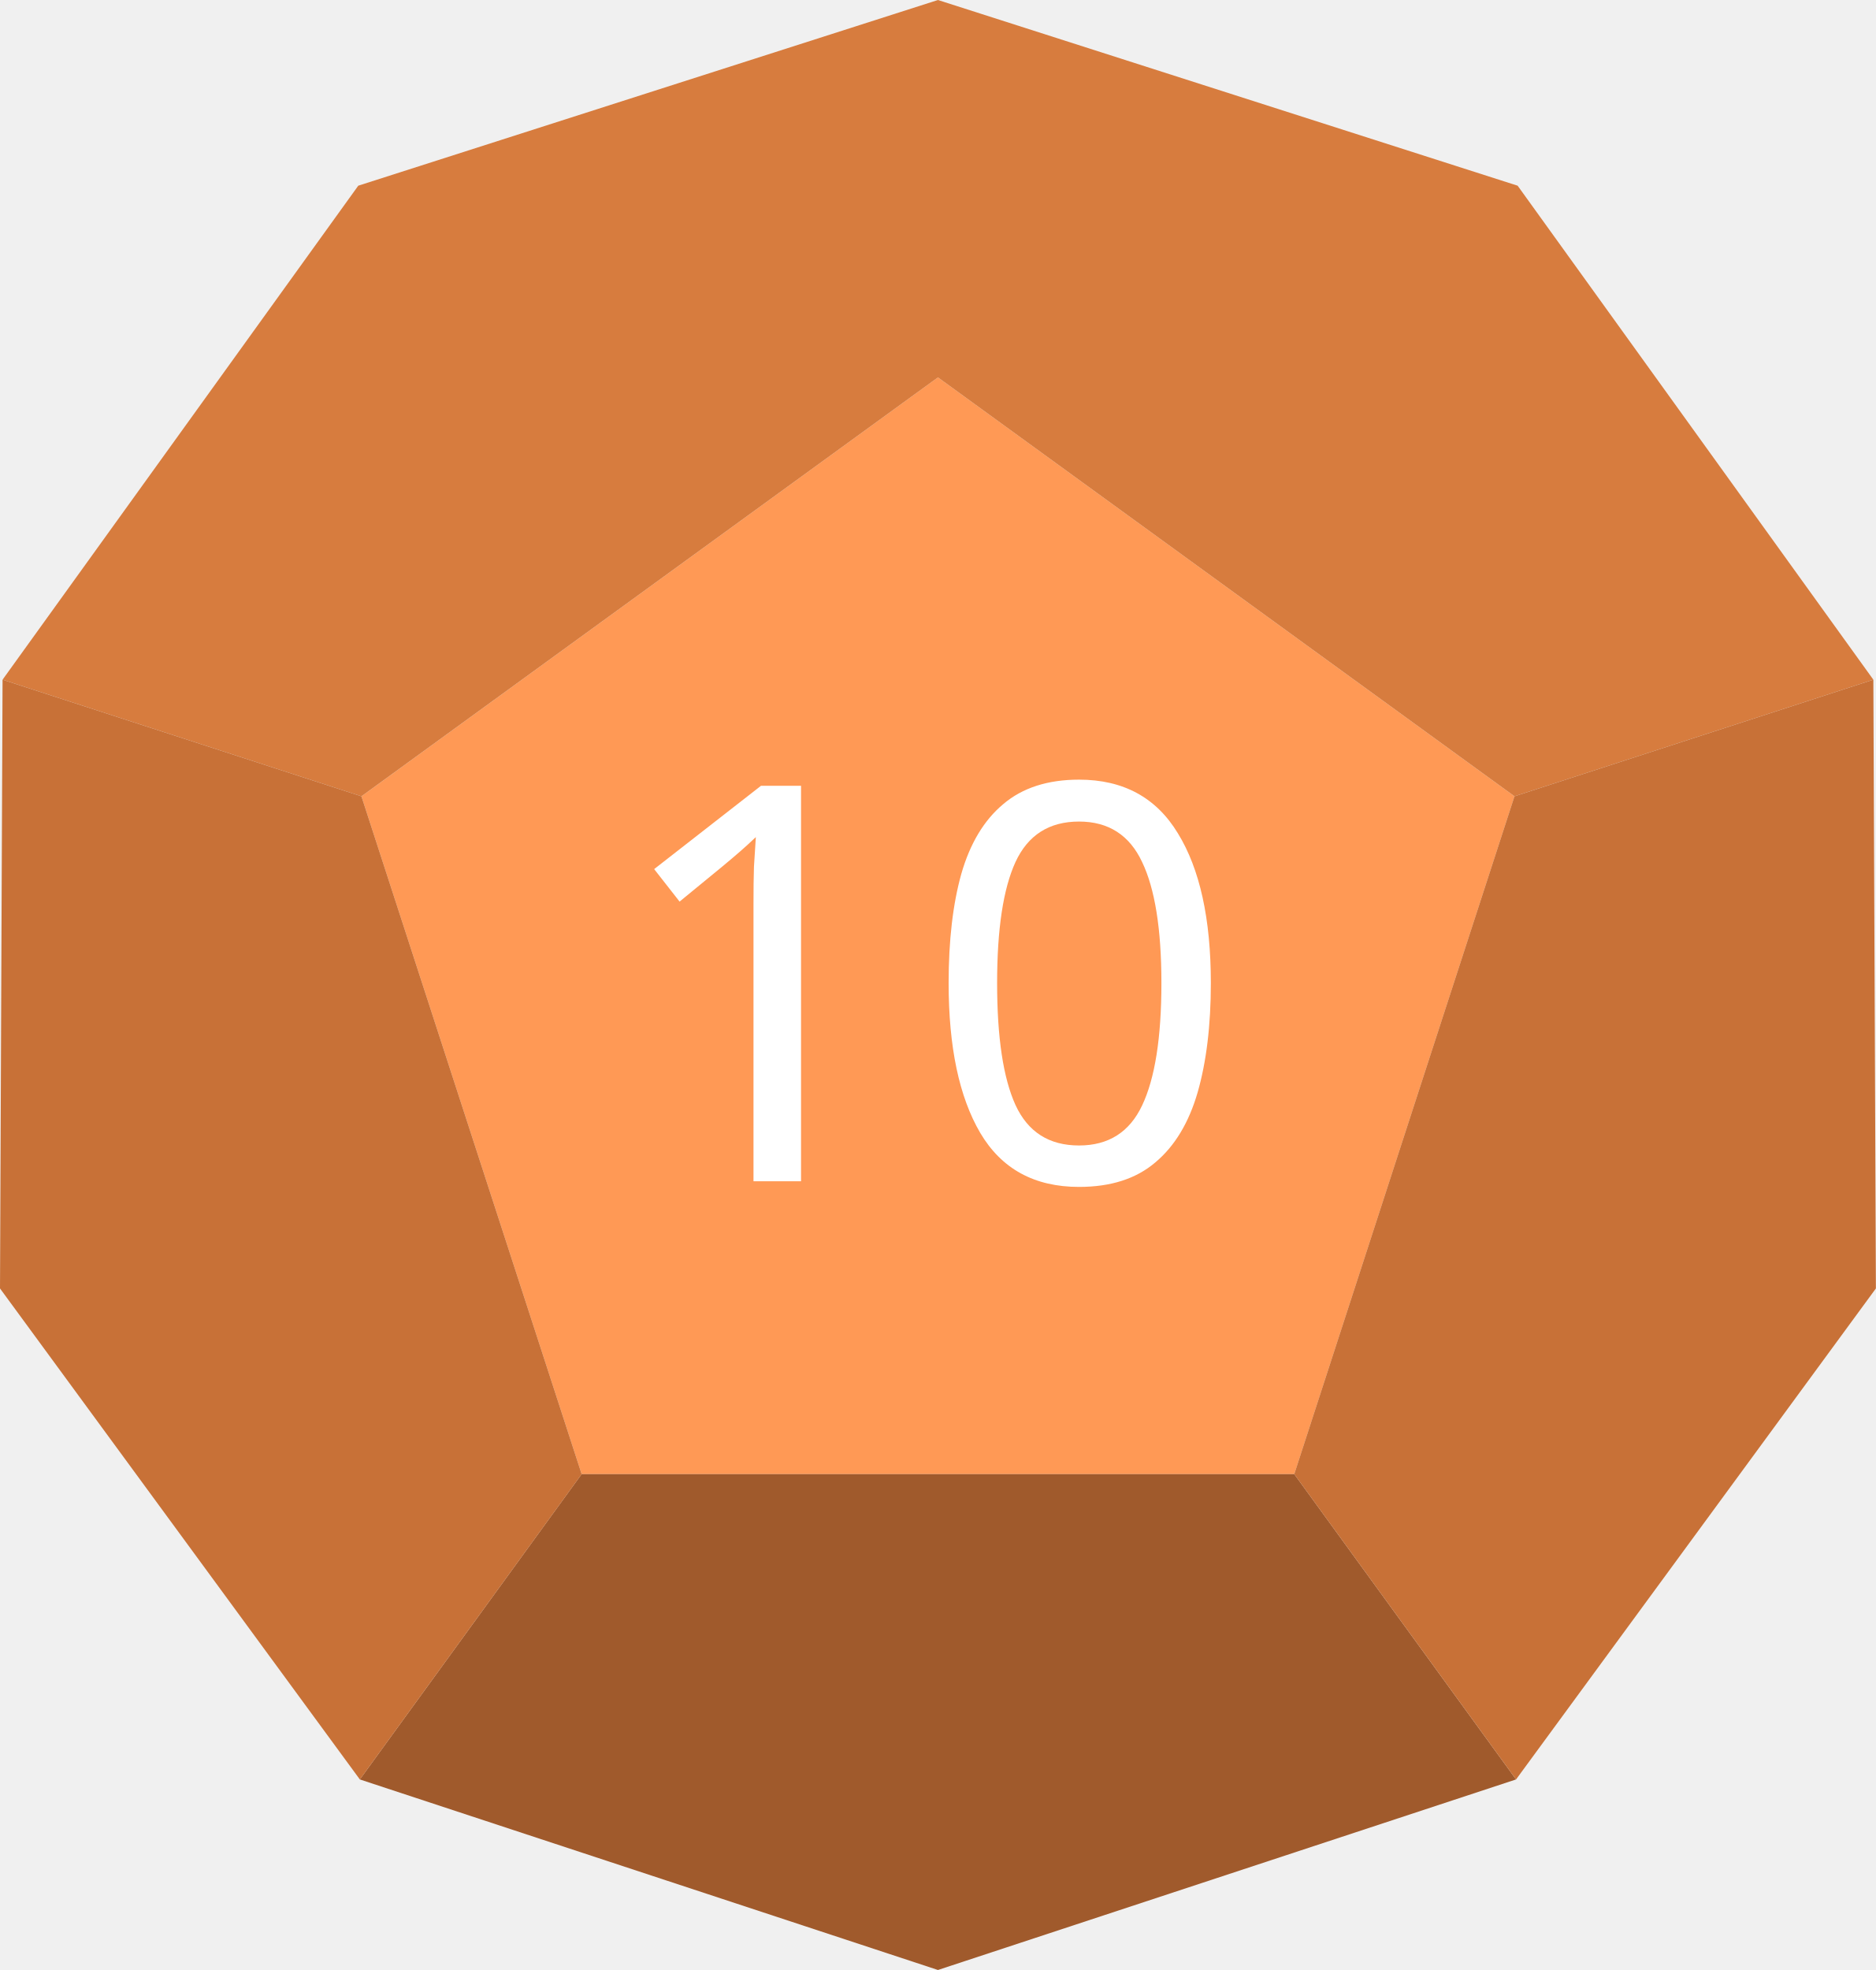
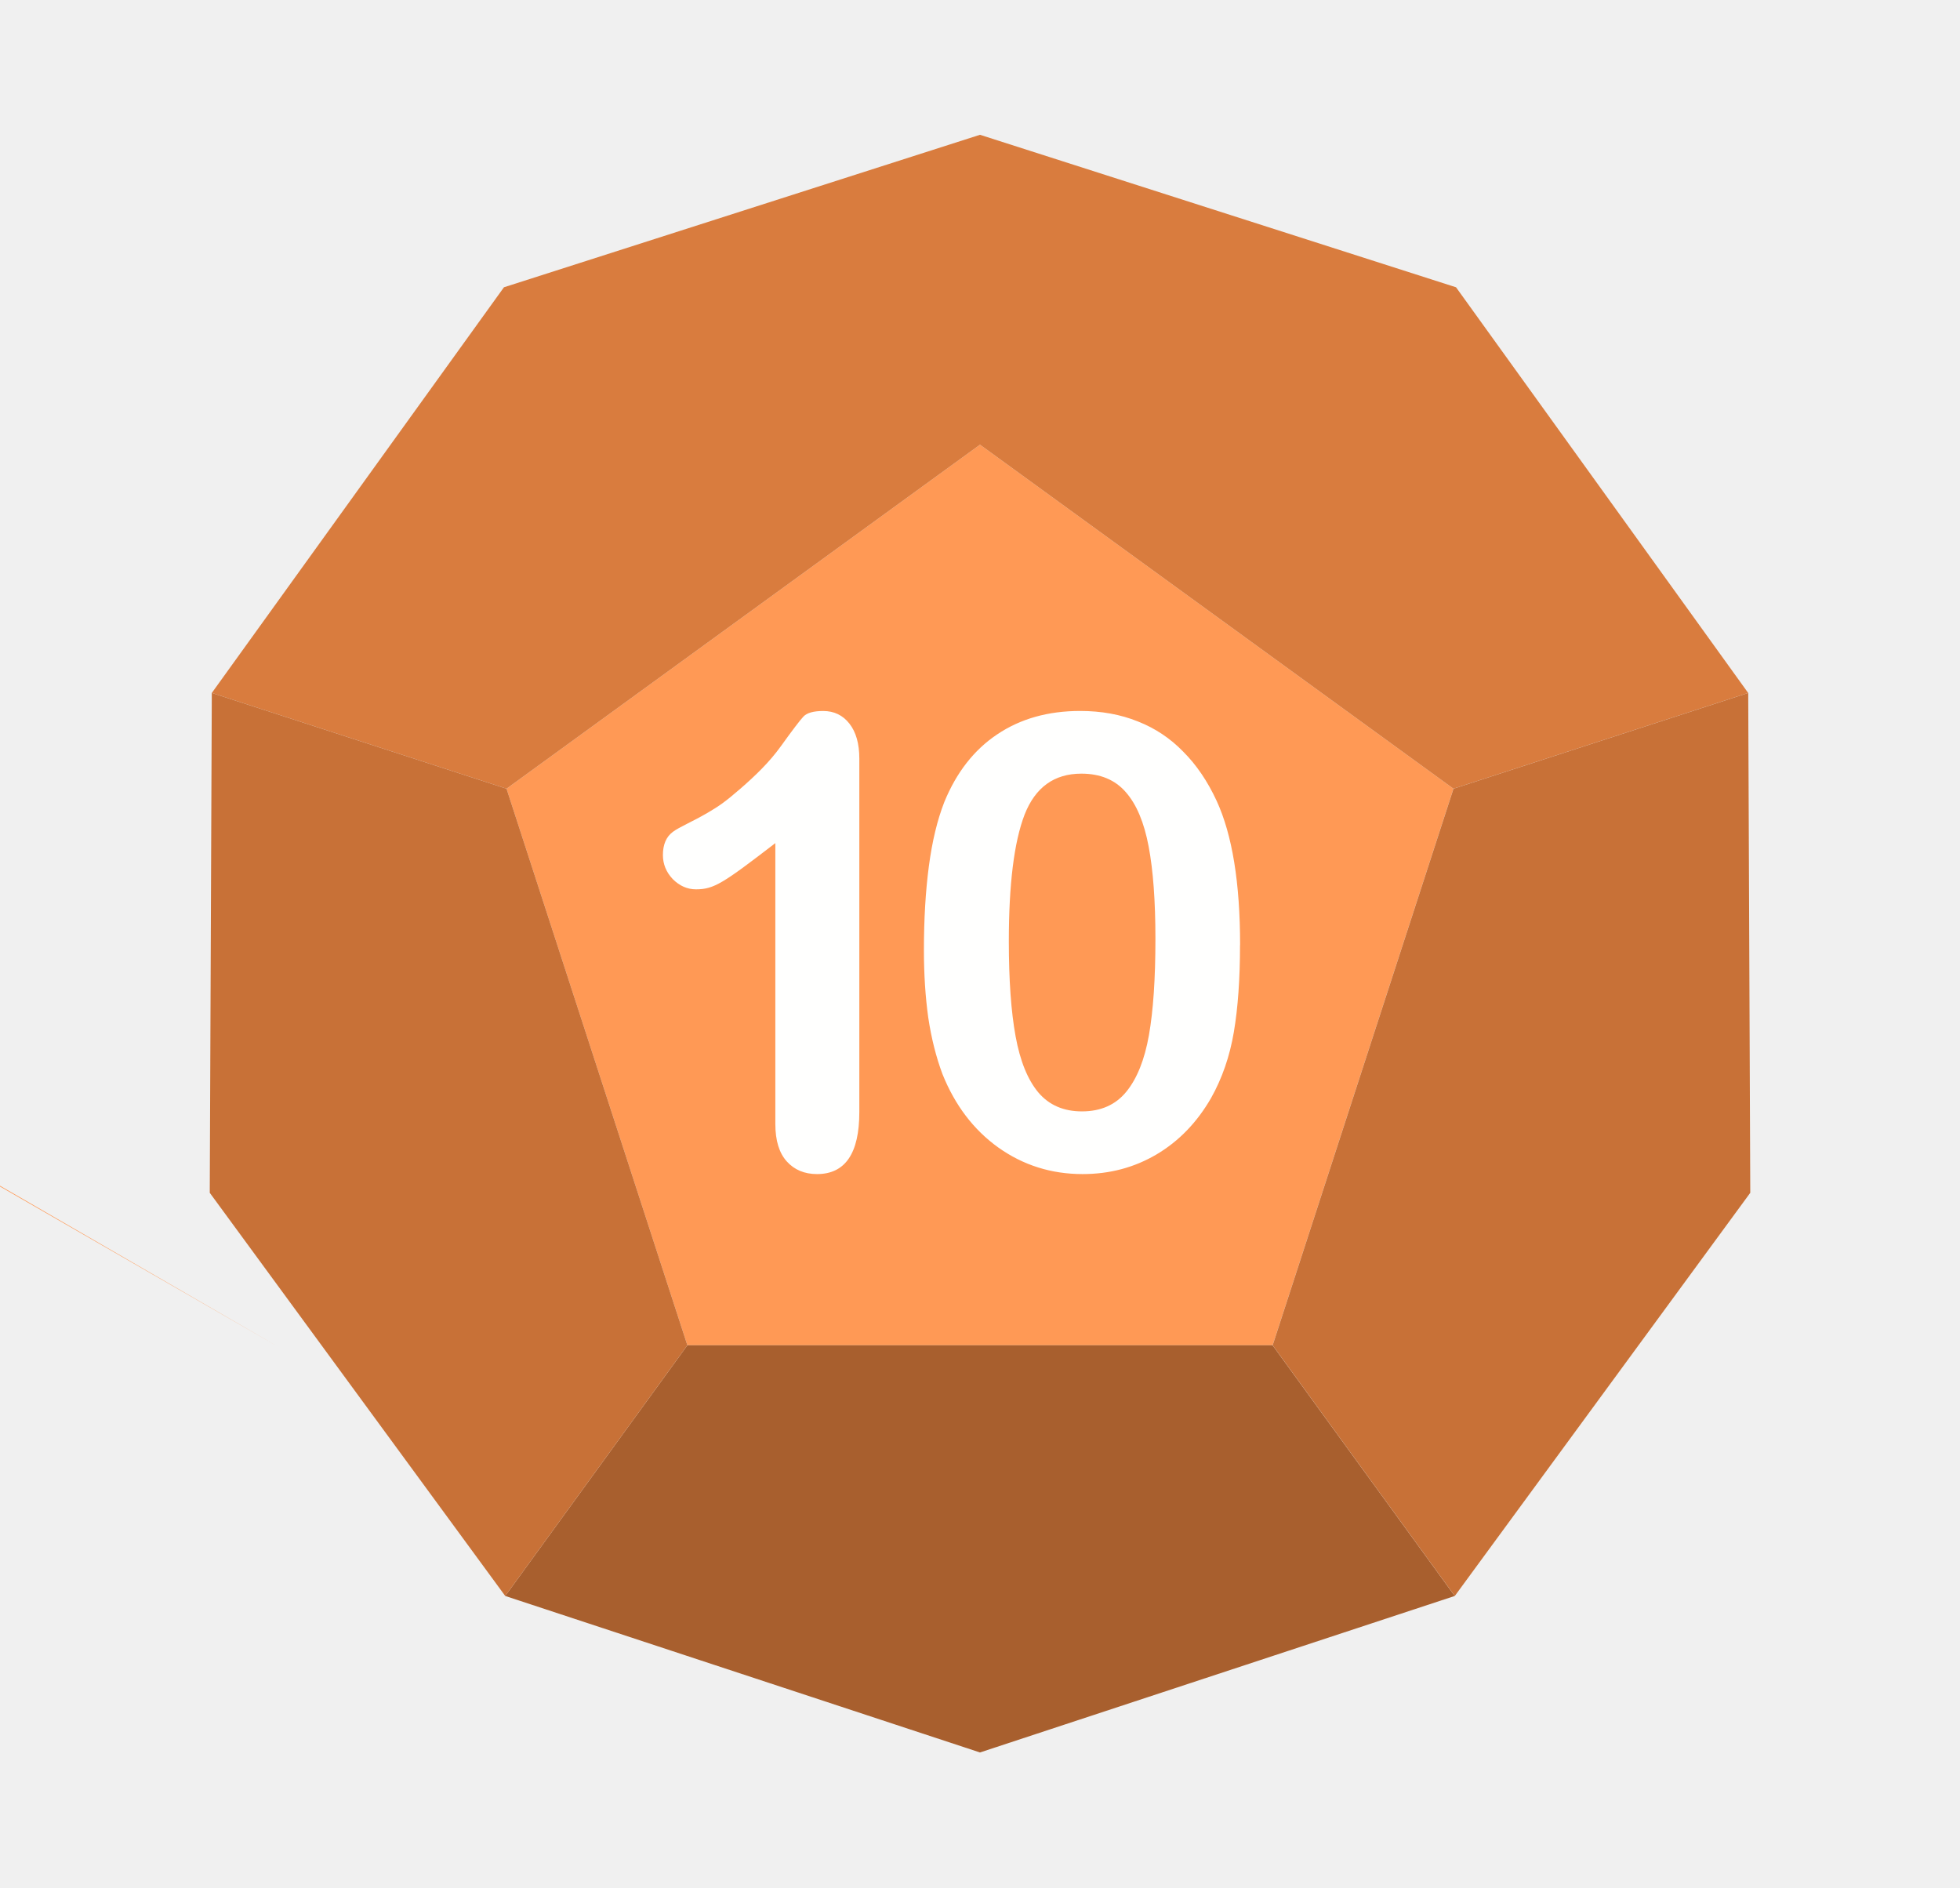
- <svg xmlns="http://www.w3.org/2000/svg" width="62.262mm" height="65.377mm" viewBox="0 0 62.262 65.377" version="1.1" id="svg8">
+ <svg xmlns="http://www.w3.org/2000/svg" width="36.351mm" height="35mm" viewBox="0 0 36.351 35" version="1.1" id="svg8">
  <defs id="defs2">
    <rect x="66.193" y="128.984" width="12.331" height="15.403" id="rect22" />
    <rect x="66.193" y="128.984" width="12.331" height="15.403" id="rect22-3" />
    <rect x="66.193" y="128.984" width="12.331" height="15.403" id="rect35" />
+     <filter style="color-interpolation-filters:sRGB" id="filter1586-6" x="-0" width="1" y="-7.1960421e-05" height="1">
+       <feGaussianBlur stdDeviation="0" id="feGaussianBlur1588-2" />
+     </filter>
+     <filter style="color-interpolation-filters:sRGB" id="filter1586-8" x="-0" width="1" y="-7.1960421e-05" height="1">
+       <feGaussianBlur stdDeviation="0" id="feGaussianBlur1588-28" />
+     </filter>
+     <filter style="color-interpolation-filters:sRGB" id="filter1586-7" x="-0" width="1" y="-7.1960421e-05" height="1">
+       <feGaussianBlur stdDeviation="0" id="feGaussianBlur1588-24" />
+     </filter>
+     <filter style="color-interpolation-filters:sRGB" id="filter1586-2" x="-0" width="1" y="-7.1960421e-05" height="1">
+       <feGaussianBlur stdDeviation="0" id="feGaussianBlur1588-1" />
+     </filter>
+     <filter style="color-interpolation-filters:sRGB" id="filter1586-2-8" x="-0" width="1" y="-7.1960421e-05" height="1">
+       <feGaussianBlur stdDeviation="0" id="feGaussianBlur1588-1-3" />
+     </filter>
+     <filter style="color-interpolation-filters:sRGB" id="filter1586-2-8-7" x="-0" width="1" y="-7.1960421e-05" height="1">
+       <feGaussianBlur stdDeviation="0" id="feGaussianBlur1588-1-3-0" />
+     </filter>
+     <filter style="color-interpolation-filters:sRGB" id="filter1586-2-8-7-3" x="-0" width="1" y="-7.1960421e-05" height="1">
+       <feGaussianBlur stdDeviation="0" id="feGaussianBlur1588-1-3-0-3" />
+     </filter>
+     <filter style="color-interpolation-filters:sRGB" id="filter1586-2-8-7-37" x="-0" width="1" y="-7.1960421e-05" height="1">
+       <feGaussianBlur stdDeviation="0" id="feGaussianBlur1588-1-3-0-9" />
+     </filter>
+     <filter style="color-interpolation-filters:sRGB" id="filter1586-2-8-7-0" x="-0" width="1" y="-7.1960421e-05" height="1">
+       <feGaussianBlur stdDeviation="0" id="feGaussianBlur1588-1-3-0-4" />
+     </filter>
+     <filter style="color-interpolation-filters:sRGB" id="filter1586-2-8-7-05" x="-0" width="1" y="-7.1960421e-05" height="1">
+       <feGaussianBlur stdDeviation="0" id="feGaussianBlur1588-1-3-0-2" />
+     </filter>
+     <filter style="color-interpolation-filters:sRGB" id="filter1586-2-8-7-5" x="-0" width="1" y="-7.1960421e-05" height="1">
+       <feGaussianBlur stdDeviation="0" id="feGaussianBlur1588-1-3-0-7" />
+     </filter>
+     <filter style="color-interpolation-filters:sRGB" id="filter1586-8-1" x="-0" width="1" y="-7.1960421e-05" height="1">
+       <feGaussianBlur stdDeviation="0" id="feGaussianBlur1588-28-9" />
+     </filter>
+     <filter style="color-interpolation-filters:sRGB" id="filter1586-2-8-7-5-7" x="-0" width="1" y="-7.1960421e-05" height="1">
+       <feGaussianBlur stdDeviation="0" id="feGaussianBlur1588-1-3-0-7-2" />
+     </filter>
  </defs>
-   <g id="layer1" transform="translate(-39.67885,-104.142)">
-     <g id="g1665" transform="translate(-0.8963942,0.5548002)">
-       <path style="fill:#ff9955;stroke:none;stroke-width:0.213" id="path1462" d="m 71.706,-116.111 -19.135,-13.903 7.309,-22.495 23.653,0 7.309,22.495 z" transform="scale(1,-1)" />
-       <path id="path1462-1" style="fill:#d77c3e;fill-opacity:1;stroke:none;stroke-width:0.54" d="M 118.535,-14.152 45.818,9.139 1.195,71.1 46.213,85.727 118.535,33.182 190.859,85.727 235.876,71.1 191.254,9.139 Z" transform="matrix(0.2645833,0,0,0.2645833,40.34361,107.3317)" />
-       <path id="path1462-1-2" style="fill:#a05a2c;stroke:none;stroke-width:0.213" transform="matrix(1,0,0,0.452099,-1.379669,229.9248)" d="m 73.086,-134.84 -19.188,-13.987 7.361,-22.411 h 23.653 l 7.361,22.411 z" />
-       <path id="path1462-1-0-3" style="fill:#c87137;fill-opacity:1;stroke:none;stroke-width:0.213" d="m 73.086,-134.84 -19.188,-13.987 7.361,-22.411 h 23.653 l 7.361,22.411 z" transform="matrix(-0.309017,-0.9510565,-0.4299717,0.1397063,5.182797,234.6927)" />
-       <path id="path1462-1-0-3-3" style="fill:#c87137;fill-opacity:1;stroke:none;stroke-width:0.213" transform="matrix(0.309017,-0.9510565,0.4299717,0.1397063,138.2295,234.6927)" d="m 73.086,-134.84 -19.188,-13.987 7.361,-22.411 h 23.653 l 7.361,22.411 z" />
+   <g id="layer1" transform="translate(-52.65844,-113.6885)">
+     <g id="g4597" transform="translate(-77.32809,-48.13279)">
+       <path style="fill:#ff9955;fill-rule:evenodd;stroke-width:0.22" id="path16" d="m 87.298,146.188 -34.639,-0.003 17.322,-29.997 z" />
+       <path style="mix-blend-mode:normal;fill:#d97c3e;fill-opacity:1;stroke:none;stroke-width:0.22px;stroke-linecap:butt;stroke-linejoin:miter;stroke-opacity:1" d="m 69.981,116.188 17.317,30 1.712,-5.022 -19.029,-24.978" id="path961" />
    </g>
-     <text xml:space="preserve" style="font-size:18.371px;line-height:1.25;font-family:'Arial Rounded MT Bold';-inkscape-font-specification:'Arial Rounded MT Bold, Normal';font-variant-numeric:proportional-nums;fill:#ffffff;stroke-width:0.265" x="59.749" y="143.343" id="text1669">
-       <tspan x="59.749" y="143.343" style="fill:#ffffff;stroke-width:0.265" id="tspan1671">10</tspan>
-     </text>
+     <g aria-label="1" id="text64-7" style="font-size:17.639px;line-height:1.25;font-family:'Arial Rounded MT Bold';-inkscape-font-specification:'Arial Rounded MT Bold, Normal';font-variant-numeric:proportional-nums;text-align:center;text-anchor:middle;opacity:0.994;fill:#ffffff;fill-rule:nonzero;stroke-width:0.265;filter:url(#filter1586-8)" transform="matrix(0.6647632,0,0,0.6647632,-119.6543,55.18599)">
+       <path d="m 109.178,135.112 v -7.838 c -1.458,1.12 -1.71,1.289 -2.215,1.289 -0.241,0 -0.456,-0.095 -0.646,-0.284 -0.184,-0.195 -0.276,-0.419 -0.276,-0.672 0,-0.293 0.092,-0.508 0.276,-0.646 0.184,-0.138 0.529,-0.275 0.973,-0.534 0.313,-0.183 0.493,-0.307 0.908,-0.667 0.418,-0.363 0.814,-0.743 1.135,-1.19 0.322,-0.448 0.531,-0.723 0.629,-0.827 0.098,-0.103 0.281,-0.155 0.551,-0.155 0.304,0 0.548,0.118 0.732,0.353 0.184,0.235 0.276,0.56 0.276,0.973 v 9.862 c 0,1.154 -0.393,1.731 -1.18,1.731 -0.35,0 -0.632,-0.118 -0.844,-0.353 -0.212,-0.235 -0.319,-0.583 -0.319,-1.042 z" style="font-style:normal;font-variant:normal;font-weight:normal;font-stretch:normal;font-size:17.639px;font-family:'Arial Rounded MT Bold';-inkscape-font-specification:'Arial Rounded MT Bold, ';text-align:center;text-anchor:middle;fill:#ffffff;fill-rule:nonzero;stroke-width:0.265" id="path1133" />
+     </g>
+     <g aria-label="0" id="text64-75-5-6-73" style="font-size:17.639px;line-height:1.25;font-family:'Arial Rounded MT Bold';-inkscape-font-specification:'Arial Rounded MT Bold, Normal';font-variant-numeric:proportional-nums;text-align:center;text-anchor:middle;opacity:0.994;fill:#ffffff;fill-rule:nonzero;stroke-width:0.265;filter:url(#filter1586-2-8-7-5)" transform="matrix(0.6647632,0,0,0.6647632,17.10551,50.47378)">
+       <path d="m -67.941,128.269 q 0,1.412 -0.172,2.429 -0.172,1.016 -0.637,1.843 -0.586,1.016 -1.516,1.568 -0.93,0.551 -2.067,0.551 -1.309,0 -2.351,-0.741 -1.034,-0.741 -1.559,-2.05 -0.267,-0.715 -0.396,-1.576 -0.121,-0.87 -0.121,-1.878 0,-1.301 0.138,-2.343 0.138,-1.042 0.431,-1.791 0.508,-1.24 1.473,-1.886 0.973,-0.655 2.317,-0.655 0.887,0 1.611,0.293 0.723,0.284 1.266,0.844 0.551,0.551 0.93,1.369 0.655,1.421 0.655,4.022 z m -2.36,-0.172 q 0,-1.576 -0.189,-2.575 -0.189,-1.008 -0.637,-1.516 -0.448,-0.517 -1.24,-0.517 -1.137,0 -1.585,1.145 -0.439,1.145 -0.439,3.531 0,1.619 0.189,2.653 0.189,1.034 0.637,1.568 0.448,0.525 1.214,0.525 0.792,0 1.24,-0.551 0.448,-0.551 0.629,-1.576 0.181,-1.025 0.181,-2.687 z" style="font-style:normal;font-variant:normal;font-weight:normal;font-stretch:normal;font-size:17.639px;font-family:'Arial Rounded MT Bold';-inkscape-font-specification:'Arial Rounded MT Bold, ';text-align:center;text-anchor:middle;fill:#ffffff;fill-rule:nonzero;stroke-width:0.265" id="path265" />
+     </g>
+     <g id="g114" transform="translate(-158.7371,-37.6617)">
+       <path style="color:#000000;font-style:normal;font-variant:normal;font-weight:normal;font-stretch:normal;font-size:medium;line-height:normal;font-family:sans-serif;font-variant-ligatures:normal;font-variant-position:normal;font-variant-caps:normal;font-variant-numeric:normal;font-variant-alternates:normal;font-variant-east-asian:normal;font-feature-settings:normal;font-variation-settings:normal;text-indent:0;text-align:start;text-decoration:none;text-decoration-line:none;text-decoration-style:solid;text-decoration-color:#000000;letter-spacing:normal;word-spacing:normal;text-transform:none;writing-mode:lr-tb;direction:ltr;text-orientation:mixed;dominant-baseline:auto;baseline-shift:baseline;text-anchor:start;white-space:normal;shape-padding:0;shape-margin:0;inline-size:0;clip-rule:nonzero;display:inline;overflow:visible;visibility:visible;isolation:auto;mix-blend-mode:normal;color-interpolation:sRGB;color-interpolation-filters:linearRGB;solid-color:#000000;solid-opacity:1;vector-effect:none;fill:#ff9955;fill-opacity:1;fill-rule:evenodd;stroke:none;stroke-width:0.207;stroke-linecap:butt;stroke-linejoin:miter;stroke-miterlimit:4;stroke-dasharray:none;stroke-dashoffset:0;stroke-opacity:1;color-rendering:auto;image-rendering:auto;shape-rendering:auto;text-rendering:auto;enable-background:accumulate;stop-color:#000000" d="m 82.529,146.188 -26.695,-0.025 0.025,-26.695 26.695,0.025 z" id="path16-0" />
+       <path style="fill:#d97c3e;fill-opacity:1;stroke:none;stroke-width:0.207px;stroke-linecap:butt;stroke-linejoin:miter;stroke-opacity:1" d="m 55.859,119.469 26.695,0.025 3.28,-3.28 -26.695,-0.025 z" id="path1678" />
+       <path style="fill:#bd6a34;fill-opacity:1;stroke:none;stroke-width:0.207px;stroke-linecap:butt;stroke-linejoin:miter;stroke-opacity:1" d="m 82.554,119.494 3.28,-3.28 -0.025,26.695 -3.28,3.28 z" id="path1680" />
+     </g>
+     <path style="fill:#ff9955;fill-rule:evenodd;stroke-width:0.166" d="m 44.855,131.163 -0.015,0.026 v 5.1e-4 l 12.998,7.486 z" id="path16-1" />
+     <g id="g254" transform="translate(-125.8554,-60.95505)">
+       <path style="fill:#ff9955;fill-rule:evenodd;stroke-width:0.166" d="m 70.836,116.215 -12.998,22.461 0.055,0.032 25.907,-0.039 v 5.3e-4 l -12.98,7.519 12.998,-7.487 v -0.052 z" id="path244" />
+       <path id="path16-8" style="fill:#d97c3e;fill-opacity:1;fill-rule:evenodd;stroke-width:0.166" d="m 57.838,138.675 0.015,-15 12.998,-7.487 c -13.013,22.487 0,0 -13.013,22.487 z" />
+       <path id="path16-8-7" style="fill:#d97c3e;fill-opacity:1;fill-rule:evenodd;stroke-width:0.166" d="m 83.849,138.702 -0.015,-15 -12.998,-7.487 c 13.013,22.487 0,0 13.013,22.487 z" />
+       <path id="path16-8-2" style="fill:#c87137;fill-opacity:1;fill-rule:evenodd;stroke-width:0.166" d="m 83.8,138.669 -12.979,7.519 -13.002,-7.481 c 25.981,-0.039 0,0 25.981,-0.039 z" />
+     </g>
+     <g id="g4647" transform="translate(-118.9107,-36.42902)">
+       <path id="path16-4" style="fill:#ff9955;fill-rule:evenodd;stroke-width:0.135" d="m 70.196,116.237 -10.499,18.186 10.499,6.076 10.5,-6.076 z" />
+       <path style="fill:#d97c3e;fill-opacity:1;stroke:none;stroke-width:0.135px;stroke-linecap:butt;stroke-linejoin:miter;stroke-opacity:1" d="m 70.196,116.237 -10.5,18.186 -4.992,-0.37 0.491,-5.647 z" id="path491-3" />
+       <path id="path1338" style="fill:#bd6a34;fill-opacity:1;stroke:none;stroke-width:0.135px;stroke-linecap:butt;stroke-linejoin:miter;stroke-opacity:1" d="m 54.704,134.054 15.492,12.183 15.492,-12.183 -4.992,0.369 -10.5,6.076 -10.499,-6.076 z" />
+       <path style="fill:#d97c3e;fill-opacity:1;stroke:none;stroke-width:0.135px;stroke-linecap:butt;stroke-linejoin:miter;stroke-opacity:1" d="m 70.196,116.237 10.5,18.186 4.992,-0.37 -0.491,-5.647 z" id="path491-3-8" />
+     </g>
+     <g id="g4617" transform="translate(0.1226857,-0.72483)">
+       <path style="fill:#ff9955;stroke:none;stroke-width:0.098" id="path1462" transform="scale(1,-1)" d="m 70.711,-122.66 -8.781,-6.38 3.354,-10.322 10.854,0 3.354,10.322 z" />
+       <path id="path1462-1" style="fill:#d97c3e;fill-opacity:1;stroke:none;stroke-width:0.066" d="m 70.711,116.913 -8.829,2.828 -5.418,7.523 5.466,1.776 8.781,-6.38 8.781,6.38 5.466,-1.776 -5.418,-7.523 z" />
+       <path id="path1462-1-2" style="fill:#a85f2e;fill-opacity:1;stroke:none;stroke-width:0.066" d="m 70.711,146.913 -8.805,-2.902 3.378,-4.649 h 10.854 l 3.378,4.649 z" />
+       <path id="path1462-1-0-3" style="fill:#c87137;fill-opacity:1;stroke:none;stroke-width:0.066" d="m 56.426,136.534 5.48,7.477 3.378,-4.649 -3.354,-10.322 -5.466,-1.776 z" />
+       <path id="path1462-1-0-3-3" style="fill:#c87137;fill-opacity:1;stroke:none;stroke-width:0.066" d="m 84.997,136.534 -5.48,7.477 -3.378,-4.649 3.354,-10.322 5.466,-1.776 z" />
+     </g>
+     <g aria-label="9" id="text64-75-5-6-70" style="font-size:17.639px;line-height:1.25;font-family:'Arial Rounded MT Bold';-inkscape-font-specification:'Arial Rounded MT Bold, Normal';font-variant-numeric:proportional-nums;text-align:center;text-anchor:middle;opacity:0.994;fill:#ffffff;fill-rule:nonzero;stroke-width:0.265;filter:url(#filter1586-2-8-7-05)" transform="matrix(0.6647632,0,0,0.6647632,-30.82174,67.67239)">
+       <path d="m 34.257,128.794 q -0.568,0.672 -1.275,1.016 -0.698,0.336 -1.55,0.336 -0.81,0 -1.516,-0.31 -0.698,-0.319 -1.214,-0.878 -0.508,-0.568 -0.784,-1.318 -0.276,-0.758 -0.276,-1.585 0,-0.887 0.31,-1.679 0.31,-0.801 0.887,-1.387 0.577,-0.586 1.369,-0.913 0.801,-0.327 1.766,-0.327 1.111,0 1.981,0.405 0.87,0.405 1.464,1.18 0.594,0.767 0.913,1.938 0.319,1.171 0.319,2.653 0,1.654 -0.336,2.92 -0.336,1.257 -0.982,2.119 -0.637,0.853 -1.533,1.275 -0.896,0.413 -2.033,0.413 -1.12,0 -1.946,-0.422 -0.827,-0.431 -1.257,-1.059 -0.431,-0.637 -0.431,-1.223 0,-0.362 0.267,-0.646 0.267,-0.284 0.68,-0.284 0.379,0 0.68,0.215 0.301,0.207 0.456,0.629 0.189,0.517 0.629,0.835 0.439,0.31 0.99,0.31 0.491,0 0.93,-0.25 0.439,-0.25 0.749,-0.706 0.62,-0.922 0.741,-3.256 z m -0.198,-2.635 q 0,-0.586 -0.164,-1.077 -0.155,-0.5 -0.448,-0.861 -0.284,-0.362 -0.689,-0.568 -0.396,-0.207 -0.87,-0.207 -0.818,0 -1.387,0.706 -0.568,0.698 -0.568,1.852 0,1.145 0.568,1.826 0.568,0.68 1.438,0.68 0.534,0 1.016,-0.276 0.491,-0.284 0.792,-0.818 0.31,-0.534 0.31,-1.257 z" style="font-style:normal;font-variant:normal;font-weight:normal;font-stretch:normal;font-size:17.639px;font-family:'Arial Rounded MT Bold';-inkscape-font-specification:'Arial Rounded MT Bold, ';text-align:center;text-anchor:middle;fill:#ffffff;fill-rule:nonzero;stroke-width:0.265" id="path262" />
+     </g>
+     <g aria-label="8" id="text64-75-5-6-7" style="font-size:17.639px;line-height:1.25;font-family:'Arial Rounded MT Bold';-inkscape-font-specification:'Arial Rounded MT Bold, Normal';font-variant-numeric:proportional-nums;text-align:center;text-anchor:middle;opacity:0.994;fill:#ffffff;fill-rule:nonzero;stroke-width:0.265;filter:url(#filter1586-2-8-7-0)" transform="matrix(0.6647632,0,0,0.6647632,5.813366,56.23099)">
+       <path d="m 17.641,125.039 q 0,-0.861 0.465,-1.619 0.474,-0.767 1.378,-1.223 0.913,-0.456 2.127,-0.456 1.025,0 1.8,0.267 0.775,0.267 1.292,0.741 0.517,0.465 0.767,1.059 0.25,0.586 0.25,1.249 0,0.844 -0.439,1.507 -0.431,0.663 -1.292,1.085 0.732,0.284 1.214,0.749 0.482,0.456 0.723,1.068 0.25,0.603 0.25,1.344 0,1.085 -0.525,1.972 -0.525,0.878 -1.542,1.378 -1.016,0.5 -2.394,0.5 -1.43,0 -2.446,-0.5 -1.016,-0.5 -1.533,-1.369 -0.517,-0.878 -0.517,-1.964 0,-2.317 2.188,-3.178 -1.766,-0.827 -1.766,-2.61 z m 6.175,5.702 q 0,-0.672 -0.276,-1.171 -0.276,-0.5 -0.775,-0.767 -0.5,-0.267 -1.12,-0.267 -0.878,0 -1.473,0.586 -0.594,0.586 -0.594,1.636 0,0.672 0.276,1.189 0.284,0.508 0.767,0.792 0.482,0.276 1.077,0.276 0.603,0 1.085,-0.284 0.482,-0.284 0.758,-0.801 0.276,-0.517 0.276,-1.189 z m -2.153,-7.355 q -0.81,0 -1.309,0.508 -0.491,0.5 -0.491,1.292 0,0.732 0.508,1.223 0.508,0.482 1.309,0.482 0.405,0 0.732,-0.129 0.336,-0.129 0.568,-0.353 0.241,-0.233 0.37,-0.543 0.129,-0.319 0.129,-0.698 0,-0.508 -0.233,-0.913 -0.224,-0.405 -0.637,-0.637 -0.413,-0.233 -0.947,-0.233 z" style="font-style:normal;font-variant:normal;font-weight:normal;font-stretch:normal;font-size:17.639px;font-family:'Arial Rounded MT Bold';-inkscape-font-specification:'Arial Rounded MT Bold, ';text-align:center;text-anchor:middle;fill:#ffffff;fill-rule:nonzero;stroke-width:0.265" id="path259" />
+     </g>
+     <g aria-label="7" id="text64-75-5-6-9" style="font-size:17.639px;line-height:1.25;font-family:'Arial Rounded MT Bold';-inkscape-font-specification:'Arial Rounded MT Bold, Normal';font-variant-numeric:proportional-nums;text-align:center;text-anchor:middle;opacity:0.994;fill:#ffffff;fill-rule:nonzero;stroke-width:0.265;filter:url(#filter1586-2-8-7-37)" transform="matrix(0.6647632,0,0,0.6647632,-2.316325,53.13882)">
+       <path d="m 12.151,122.188 h 5.736 q 0.827,0 1.197,0.258 0.37,0.258 0.37,0.853 0,0.362 -0.439,0.956 -0.431,0.594 -0.99,1.318 -0.551,0.715 -1.145,1.783 -0.586,1.068 -1.077,2.61 -0.207,0.68 -0.293,1.128 -0.086,0.448 -0.189,1.163 -0.103,0.715 -0.181,1.094 -0.181,0.878 -0.517,1.223 -0.327,0.336 -0.878,0.336 -0.525,0 -0.844,-0.362 -0.319,-0.37 -0.319,-1.085 0,-0.551 0.233,-1.499 0.233,-0.947 0.758,-2.265 0.525,-1.326 1.309,-2.713 0.792,-1.395 1.878,-2.773 h -4.608 q -0.723,0 -1.085,-0.258 -0.353,-0.267 -0.353,-0.827 0,-0.594 0.379,-0.767 0.379,-0.172 1.059,-0.172 z" style="font-style:normal;font-variant:normal;font-weight:normal;font-stretch:normal;font-size:17.639px;font-family:'Arial Rounded MT Bold';-inkscape-font-specification:'Arial Rounded MT Bold, ';text-align:center;text-anchor:middle;fill:#ffffff;fill-rule:nonzero;stroke-width:0.265" id="path256" />
+     </g>
+     <g aria-label="6" id="text64-75-5-6-5" style="font-size:17.639px;line-height:1.25;font-family:'Arial Rounded MT Bold';-inkscape-font-specification:'Arial Rounded MT Bold, Normal';font-variant-numeric:proportional-nums;text-align:center;text-anchor:middle;opacity:0.994;fill:#ffffff;fill-rule:nonzero;stroke-width:0.265;filter:url(#filter1586-2-8-7-3)" transform="matrix(0.6647632,0,0,0.6647632,-0.9261059,59.37516)">
+       <path d="m -2.781,127.336 q 0.586,-0.698 1.275,-1.034 0.689,-0.336 1.542,-0.336 0.818,0 1.507,0.31 0.698,0.301 1.214,0.87 0.525,0.56 0.81,1.326 0.284,0.767 0.284,1.602 0,1.214 -0.56,2.205 -0.551,0.99 -1.55,1.55 -0.99,0.551 -2.248,0.551 -1.447,0 -2.498,-0.706 -1.051,-0.706 -1.611,-2.084 -0.551,-1.387 -0.551,-3.385 0,-1.628 0.336,-2.911 0.336,-1.283 0.965,-2.127 0.629,-0.844 1.524,-1.275 0.896,-0.431 2.041,-0.431 1.102,0 1.938,0.431 0.844,0.431 1.266,1.068 0.431,0.637 0.431,1.223 0,0.353 -0.267,0.646 -0.267,0.284 -0.68,0.284 -0.362,0 -0.672,-0.224 -0.31,-0.233 -0.456,-0.637 -0.198,-0.517 -0.629,-0.827 -0.431,-0.319 -0.999,-0.319 -0.456,0 -0.913,0.267 -0.448,0.258 -0.758,0.706 -0.629,0.913 -0.741,3.256 z m 2.325,5.349 q 0.87,0 1.438,-0.706 0.568,-0.715 0.568,-1.869 0,-0.784 -0.267,-1.344 -0.267,-0.568 -0.732,-0.861 -0.465,-0.301 -1.025,-0.301 -0.534,0 -1.025,0.284 -0.482,0.284 -0.784,0.827 -0.293,0.534 -0.293,1.257 0,1.163 0.603,1.938 0.603,0.775 1.516,0.775 z" style="font-style:normal;font-variant:normal;font-weight:normal;font-stretch:normal;font-size:17.639px;font-family:'Arial Rounded MT Bold';-inkscape-font-specification:'Arial Rounded MT Bold, ';text-align:center;text-anchor:middle;fill:#ffffff;fill-rule:nonzero;stroke-width:0.265" id="path268" />
+     </g>
+     <g aria-label="5" id="text64-75-5-6" style="font-size:17.639px;line-height:1.25;font-family:'Arial Rounded MT Bold';-inkscape-font-specification:'Arial Rounded MT Bold, Normal';font-variant-numeric:proportional-nums;text-align:center;text-anchor:middle;opacity:0.994;fill:#ffffff;fill-rule:nonzero;stroke-width:0.265;filter:url(#filter1586-2-8-7)" transform="matrix(0.6647632,0,0,0.6647632,-2.485829,54.41922)">
+       <path d="m -10.804,123.613 h -4.091 l -0.491,2.791 q 1.223,-0.655 2.257,-0.655 0.827,0 1.542,0.31 0.723,0.31 1.266,0.861 0.543,0.543 0.853,1.292 0.31,0.749 0.31,1.611 0,1.249 -0.56,2.274 -0.56,1.025 -1.619,1.628 -1.051,0.603 -2.429,0.603 -1.542,0 -2.506,-0.568 -0.956,-0.568 -1.361,-1.301 -0.396,-0.741 -0.396,-1.292 0,-0.336 0.276,-0.637 0.284,-0.301 0.706,-0.301 0.723,0 1.077,0.835 0.345,0.767 0.93,1.197 0.586,0.422 1.309,0.422 0.663,0 1.163,-0.345 0.5,-0.345 0.767,-0.947 0.276,-0.603 0.276,-1.369 0,-0.827 -0.293,-1.412 -0.293,-0.586 -0.784,-0.87 -0.491,-0.293 -1.094,-0.293 -0.741,0 -1.059,0.181 -0.319,0.181 -0.922,0.637 -0.594,0.448 -0.982,0.448 -0.422,0 -0.749,-0.301 -0.327,-0.31 -0.327,-0.698 0,-0.043 0.095,-0.586 l 0.723,-4.125 q 0.121,-0.741 0.448,-1.077 0.327,-0.336 1.068,-0.336 h 4.548 q 1.344,0 1.344,1.025 0,0.448 -0.327,0.723 -0.327,0.276 -0.965,0.276 z" style="font-style:normal;font-variant:normal;font-weight:normal;font-stretch:normal;font-size:17.639px;font-family:'Arial Rounded MT Bold';-inkscape-font-specification:'Arial Rounded MT Bold, ';text-align:center;text-anchor:middle;fill:#ffffff;fill-rule:nonzero;stroke-width:0.265" id="path271" />
+     </g>
+     <g aria-label="4" id="text64-75-5" style="font-size:17.639px;line-height:1.25;font-family:'Arial Rounded MT Bold';-inkscape-font-specification:'Arial Rounded MT Bold, Normal';font-variant-numeric:proportional-nums;text-align:center;text-anchor:middle;opacity:0.994;fill:#ffffff;fill-rule:nonzero;stroke-width:0.265;filter:url(#filter1586-2-8)" transform="matrix(0.6647632,0,0,0.6647632,4.768202,58.03981)">
+       <path d="m -38.061,131.711 v -1.602 h -4.324 q -0.818,0 -1.232,-0.37 -0.405,-0.37 -0.405,-1.008 0,-0.164 0.06,-0.327 0.06,-0.172 0.181,-0.353 0.121,-0.189 0.25,-0.362 0.129,-0.172 0.319,-0.422 l 4.565,-6.106 q 0.448,-0.603 0.732,-0.87 0.293,-0.276 0.698,-0.276 1.309,0 1.309,1.499 v 6.666 h 0.37 q 0.663,0 1.059,0.181 0.405,0.181 0.405,0.792 0,0.5 -0.327,0.732 -0.327,0.224 -0.982,0.224 h -0.525 v 1.602 q 0,0.663 -0.293,0.99 -0.293,0.319 -0.784,0.319 -0.482,0 -0.784,-0.327 -0.293,-0.336 -0.293,-0.982 z m -3.703,-3.531 h 3.703 v -5.004 z" style="font-style:normal;font-variant:normal;font-weight:normal;font-stretch:normal;font-size:17.639px;font-family:'Arial Rounded MT Bold';-inkscape-font-specification:'Arial Rounded MT Bold, ';text-align:center;text-anchor:middle;fill:#ffffff;fill-rule:nonzero;stroke-width:0.265" id="path274" />
+     </g>
+     <g aria-label="3" id="text64-75" style="font-size:17.639px;line-height:1.25;font-family:'Arial Rounded MT Bold';-inkscape-font-specification:'Arial Rounded MT Bold, Normal';font-variant-numeric:proportional-nums;text-align:center;text-anchor:middle;opacity:0.994;fill:#ffffff;fill-rule:nonzero;stroke-width:0.265;filter:url(#filter1586-2)" transform="matrix(0.6647632,0,0,0.6647632,-13.04396,62.41387)">
+       <path d="m -27.677,125.97 q 0.792,0 1.361,-0.465 0.577,-0.465 0.577,-1.335 0,-0.663 -0.456,-1.137 -0.456,-0.482 -1.232,-0.482 -0.525,0 -0.87,0.146 -0.336,0.146 -0.534,0.388 -0.198,0.241 -0.379,0.62 -0.172,0.379 -0.319,0.715 -0.086,0.181 -0.31,0.284 -0.224,0.103 -0.517,0.103 -0.345,0 -0.637,-0.276 -0.284,-0.284 -0.284,-0.749 0,-0.448 0.267,-0.939 0.276,-0.5 0.792,-0.947 0.525,-0.448 1.301,-0.715 0.775,-0.276 1.731,-0.276 0.835,0 1.524,0.233 0.689,0.224 1.197,0.655 0.508,0.431 0.767,0.999 0.258,0.568 0.258,1.223 0,0.861 -0.379,1.481 -0.37,0.612 -1.068,1.197 0.672,0.362 1.128,0.827 0.465,0.465 0.698,1.034 0.233,0.56 0.233,1.214 0,0.784 -0.319,1.516 -0.31,0.732 -0.922,1.309 -0.612,0.568 -1.456,0.896 -0.835,0.319 -1.852,0.319 -1.034,0 -1.852,-0.37 -0.818,-0.37 -1.352,-0.922 -0.525,-0.56 -0.801,-1.154 -0.267,-0.594 -0.267,-0.982 0,-0.5 0.319,-0.801 0.327,-0.31 0.81,-0.31 0.241,0 0.465,0.146 0.224,0.138 0.293,0.336 0.448,1.197 0.956,1.783 0.517,0.577 1.447,0.577 0.534,0 1.025,-0.258 0.5,-0.267 0.818,-0.784 0.327,-0.517 0.327,-1.197 0,-1.008 -0.551,-1.576 -0.551,-0.577 -1.533,-0.577 -0.172,0 -0.534,0.035 -0.362,0.034 -0.465,0.034 -0.474,0 -0.732,-0.233 -0.258,-0.241 -0.258,-0.663 0,-0.413 0.31,-0.663 0.31,-0.258 0.922,-0.258 z" style="font-style:normal;font-variant:normal;font-weight:normal;font-stretch:normal;font-size:17.639px;font-family:'Arial Rounded MT Bold';-inkscape-font-specification:'Arial Rounded MT Bold, ';text-align:center;text-anchor:middle;fill:#ffffff;fill-rule:nonzero;stroke-width:0.265" id="path277" />
+     </g>
+     <g aria-label="2" id="text64-2" style="font-size:17.639px;line-height:1.25;font-family:'Arial Rounded MT Bold';-inkscape-font-specification:'Arial Rounded MT Bold, Normal';font-variant-numeric:proportional-nums;text-align:center;text-anchor:middle;opacity:0.994;fill:#ffffff;fill-rule:nonzero;stroke-width:0.265;filter:url(#filter1586-7)" transform="matrix(0.6647632,0,0,0.6647632,94.93836,55.49966)">
+       <path d="m -181.042,157.507 h 4.496 q 0.672,0 1.025,0.276 0.353,0.276 0.353,0.749 0,0.422 -0.284,0.715 -0.276,0.293 -0.844,0.293 h -6.339 q -0.646,0 -1.008,-0.353 -0.362,-0.362 -0.362,-0.844 0,-0.31 0.233,-0.818 0.233,-0.517 0.508,-0.81 1.145,-1.189 2.067,-2.033 0.922,-0.853 1.318,-1.12 0.706,-0.5 1.171,-0.999 0.474,-0.508 0.715,-1.034 0.25,-0.534 0.25,-1.042 0,-0.551 -0.267,-0.982 -0.258,-0.439 -0.715,-0.68 -0.448,-0.241 -0.982,-0.241 -1.128,0 -1.774,0.99 -0.086,0.129 -0.293,0.706 -0.198,0.577 -0.456,0.887 -0.25,0.31 -0.741,0.31 -0.431,0 -0.715,-0.284 -0.284,-0.284 -0.284,-0.775 0,-0.594 0.267,-1.24 0.267,-0.646 0.792,-1.171 0.534,-0.525 1.344,-0.844 0.818,-0.327 1.912,-0.327 1.318,0 2.248,0.413 0.603,0.276 1.059,0.758 0.456,0.482 0.706,1.12 0.258,0.629 0.258,1.309 0,1.068 -0.534,1.946 -0.525,0.87 -1.077,1.369 -0.551,0.491 -1.852,1.55 -1.292,1.059 -1.774,1.645 -0.207,0.233 -0.422,0.56 z" style="font-style:normal;font-variant:normal;font-weight:normal;font-stretch:normal;font-size:17.639px;font-family:'Arial Rounded MT Bold';-inkscape-font-specification:'Arial Rounded MT Bold, ';text-align:center;text-anchor:middle;fill:#ffffff;fill-rule:nonzero;stroke-width:0.265" id="path280" />
+     </g>
+     <path id="path1027-2" style="font-style:normal;font-variant:normal;font-weight:normal;font-stretch:normal;font-size:17.639px;line-height:1.25;font-family:'Arial Rounded MT Bold';-inkscape-font-specification:'Arial Rounded MT Bold, ';font-variant-numeric:proportional-nums;text-align:center;text-anchor:middle;opacity:0.994;fill:#ffffff;fill-rule:nonzero;stroke-width:1;filter:url(#filter1586-6)" d="m 225.479,78.289 c -1.324,0 -2.386,0.444 -3.189,1.334 -0.803,0.89 -1.205,2.203 -1.205,3.939 v 8.512 21.109 8.512 c 0,1.736 0.402,3.05 1.205,3.939 0.803,0.89 1.866,1.334 3.189,1.334 2.583,0 4.042,-1.65 4.381,-4.943 l 0.078,0.078 v -1.678 -35.594 -1.678 l -0.078,0.08 c -0.339,-3.294 -1.797,-4.945 -4.381,-4.945 z" transform="matrix(-0.1758853,0,0,0.1758853,65.22702,133.8578)" />
+     <g id="g1801" transform="matrix(0.5183619,0,0,0.5183619,32.15176,-17.0431)">
+       <path style="fill:#ff9955;fill-opacity:1;stroke:none;stroke-width:0.01;stroke-miterlimit:4;stroke-dasharray:none" id="path1681" transform="scale(1,-1)" d="m 71.252,-114.015 -21.472,-37.19 42.944,0 z" />
+       <path id="path1681-7" style="fill:#c87137;fill-opacity:1;stroke:none;stroke-width:0.008;stroke-miterlimit:4;stroke-dasharray:none" d="M 71.289,172.59 49.78,151.205 h 42.944 z" />
+       <path id="path1681-7-8" style="fill:#d97c3e;fill-opacity:1;stroke:none;stroke-width:0.008;stroke-miterlimit:4;stroke-dasharray:none" d="m 42.051,121.95 29.201,-7.935 -21.472,37.19 z" />
+       <path id="path1681-7-8-3" style="fill:#d97c3e;fill-opacity:1;stroke:none;stroke-width:0.008;stroke-miterlimit:4;stroke-dasharray:none" d="m 100.526,121.95 -29.274,-7.935 21.472,37.19 z" />
+       <path style="fill:#bd6a34;fill-opacity:1;stroke:none;stroke-width:0.265px;stroke-linecap:butt;stroke-linejoin:miter;stroke-opacity:1" d="m 42.051,121.95 7.729,29.256 -7.729,4.504 -3e-6,-33.76" id="path1780" />
+       <path style="fill:#bd6a34;fill-opacity:1;stroke:none;stroke-width:0.265px;stroke-linecap:butt;stroke-linejoin:miter;stroke-opacity:1" d="m 92.724,151.205 7.802,4.504 V 121.95 Z" id="path1782" />
+       <path style="fill:#a85f2e;fill-opacity:1;stroke:none;stroke-width:0.265px;stroke-linecap:butt;stroke-linejoin:miter;stroke-opacity:1" d="m 49.78,151.205 -7.729,4.504 29.237,16.88 z" id="path1784" />
+       <path style="fill:#a85f2e;fill-opacity:1;stroke:none;stroke-width:0.265px;stroke-linecap:butt;stroke-linejoin:miter;stroke-opacity:1" d="m 92.724,151.205 -21.435,21.384 29.237,-16.88 z" id="path1786" />
+       <path style="fill:#ad6536;fill-opacity:1;stroke:none;stroke-width:0.265px;stroke-linecap:butt;stroke-linejoin:miter;stroke-opacity:1" d="m 71.252,114.015 -29.201,7.935 29.237,-16.88 29.237,16.88 z" id="path1790" />
+     </g>
+     <g aria-label="1" id="text64-7-2" style="font-size:17.639px;line-height:1.25;font-family:'Arial Rounded MT Bold';-inkscape-font-specification:'Arial Rounded MT Bold, Normal';font-variant-numeric:proportional-nums;text-align:center;text-anchor:middle;opacity:0.994;fill:#ffffff;fill-rule:nonzero;stroke-width:0.265;filter:url(#filter1586-8-1)" transform="matrix(0.7935463,0,0,0.7935463,-64.93215,12.9554)" />
+     <g aria-label="0" id="text64-75-5-6-73-2" style="font-size:17.639px;line-height:1.25;font-family:'Arial Rounded MT Bold';-inkscape-font-specification:'Arial Rounded MT Bold, Normal';font-variant-numeric:proportional-nums;text-align:center;text-anchor:middle;opacity:0.994;fill:#ffffff;fill-rule:nonzero;stroke-width:0.265;filter:url(#filter1586-2-8-7-5-7)" transform="matrix(0.6647632,0,0,0.6647632,82.95474,33.96466)">
+       <path id="path265-6" style="font-style:normal;font-variant:normal;font-weight:normal;font-stretch:normal;font-size:17.639px;font-family:'Arial Rounded MT Bold';-inkscape-font-specification:'Arial Rounded MT Bold, ';text-align:center;text-anchor:middle;fill:#ffffff;fill-rule:nonzero;stroke-width:0.265" d="m -10.979,146.291 q 0,1.412 -0.172,2.429 -0.172,1.016 -0.637,1.843 -0.586,1.016 -1.516,1.568 -0.93,0.551 -2.067,0.551 -1.309,0 -2.351,-0.741 -1.034,-0.741 -1.559,-2.05 -0.267,-0.715 -0.396,-1.576 -0.121,-0.87 -0.121,-1.878 0,-1.301 0.138,-2.343 0.138,-1.042 0.431,-1.791 0.508,-1.24 1.473,-1.886 0.973,-0.655 2.317,-0.655 0.887,0 1.611,0.293 0.723,0.284 1.266,0.844 0.551,0.551 0.93,1.369 0.655,1.421 0.655,4.022 z m -2.36,-0.172 q 0,-1.576 -0.189,-2.575 -0.189,-1.008 -0.637,-1.516 -0.448,-0.517 -1.24,-0.517 -1.137,0 -1.585,1.145 -0.439,1.145 -0.439,3.531 0,1.619 0.189,2.653 0.189,1.034 0.637,1.568 0.448,0.525 1.214,0.525 0.792,0 1.24,-0.551 0.448,-0.551 0.629,-1.576 0.181,-1.025 0.181,-2.687 z m -10.604,5.168 v -7.838 c -1.458,1.12 -1.71,1.289 -2.215,1.289 -0.241,0 -0.456,-0.095 -0.646,-0.284 -0.184,-0.195 -0.276,-0.419 -0.276,-0.672 0,-0.293 0.092,-0.508 0.276,-0.646 0.184,-0.138 0.529,-0.275 0.973,-0.534 0.313,-0.183 0.493,-0.307 0.908,-0.667 0.418,-0.363 0.814,-0.743 1.135,-1.19 0.322,-0.448 0.531,-0.723 0.629,-0.827 0.098,-0.103 0.281,-0.155 0.551,-0.155 0.304,0 0.548,0.118 0.732,0.353 0.184,0.235 0.276,0.56 0.276,0.973 v 9.862 c 0,1.154 -0.393,1.731 -1.18,1.731 -0.35,0 -0.632,-0.118 -0.844,-0.353 -0.212,-0.235 -0.319,-0.583 -0.319,-1.042 z" />
+     </g>
  </g>
</svg>
